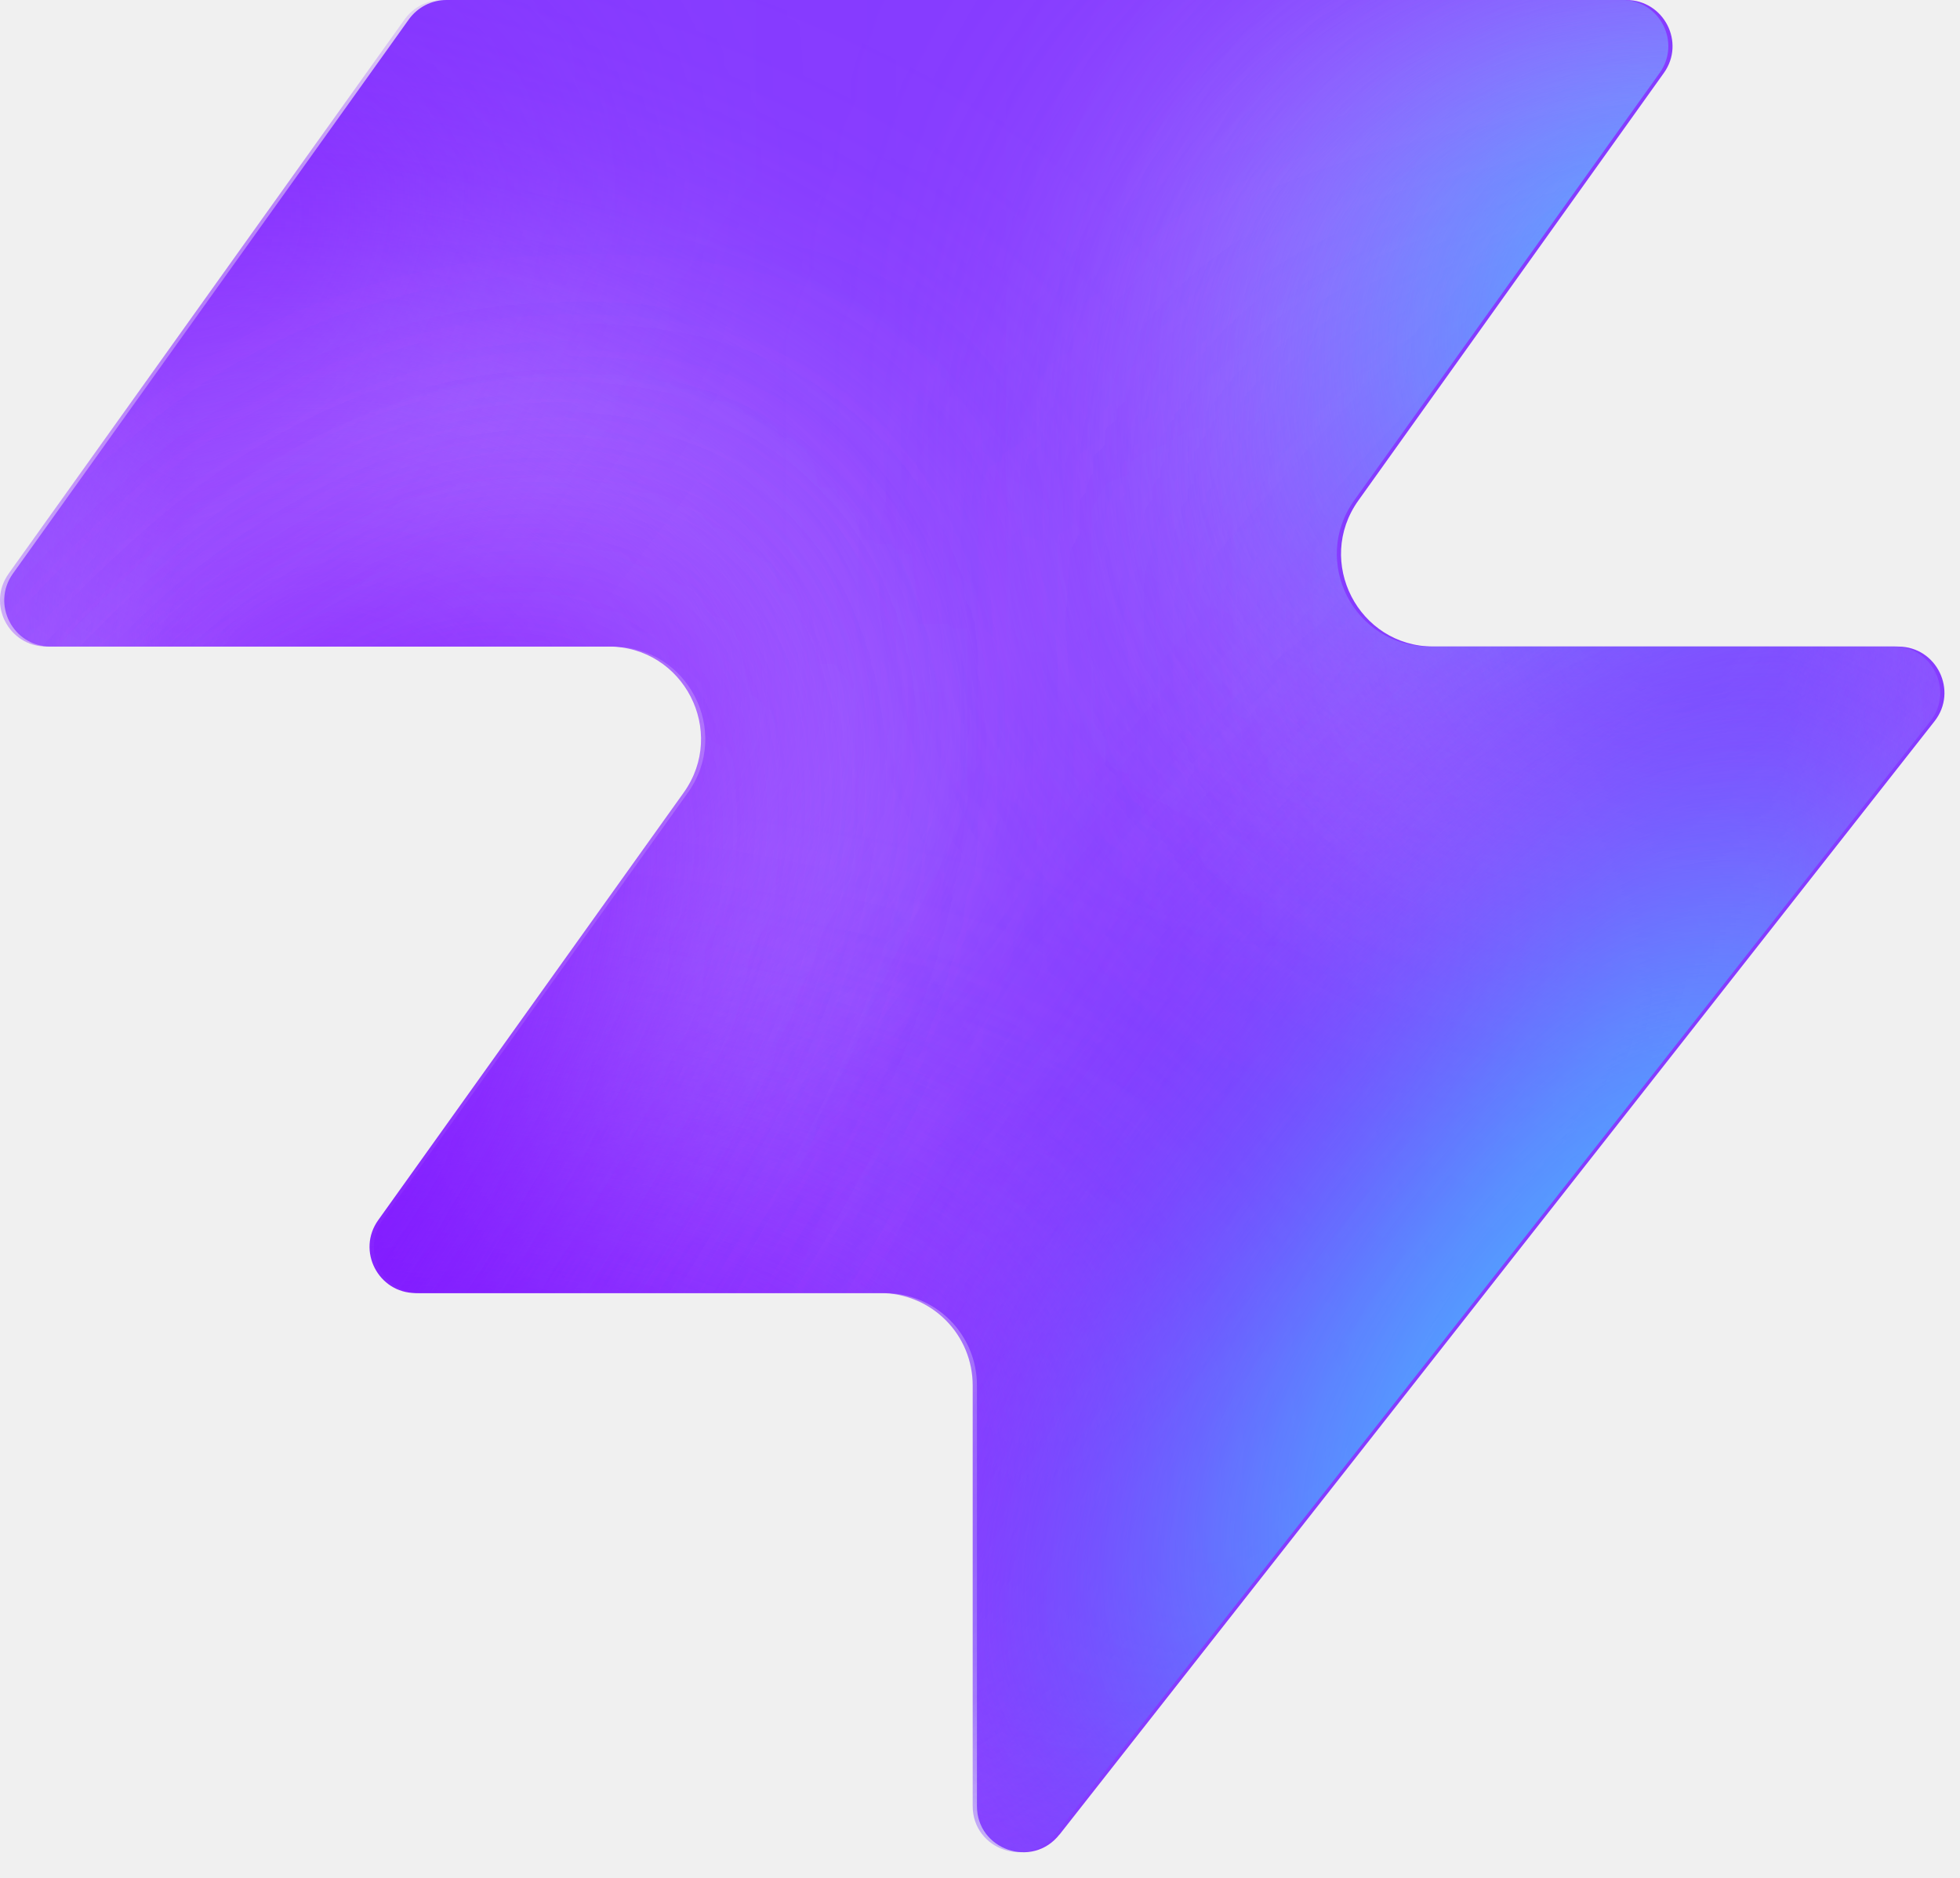
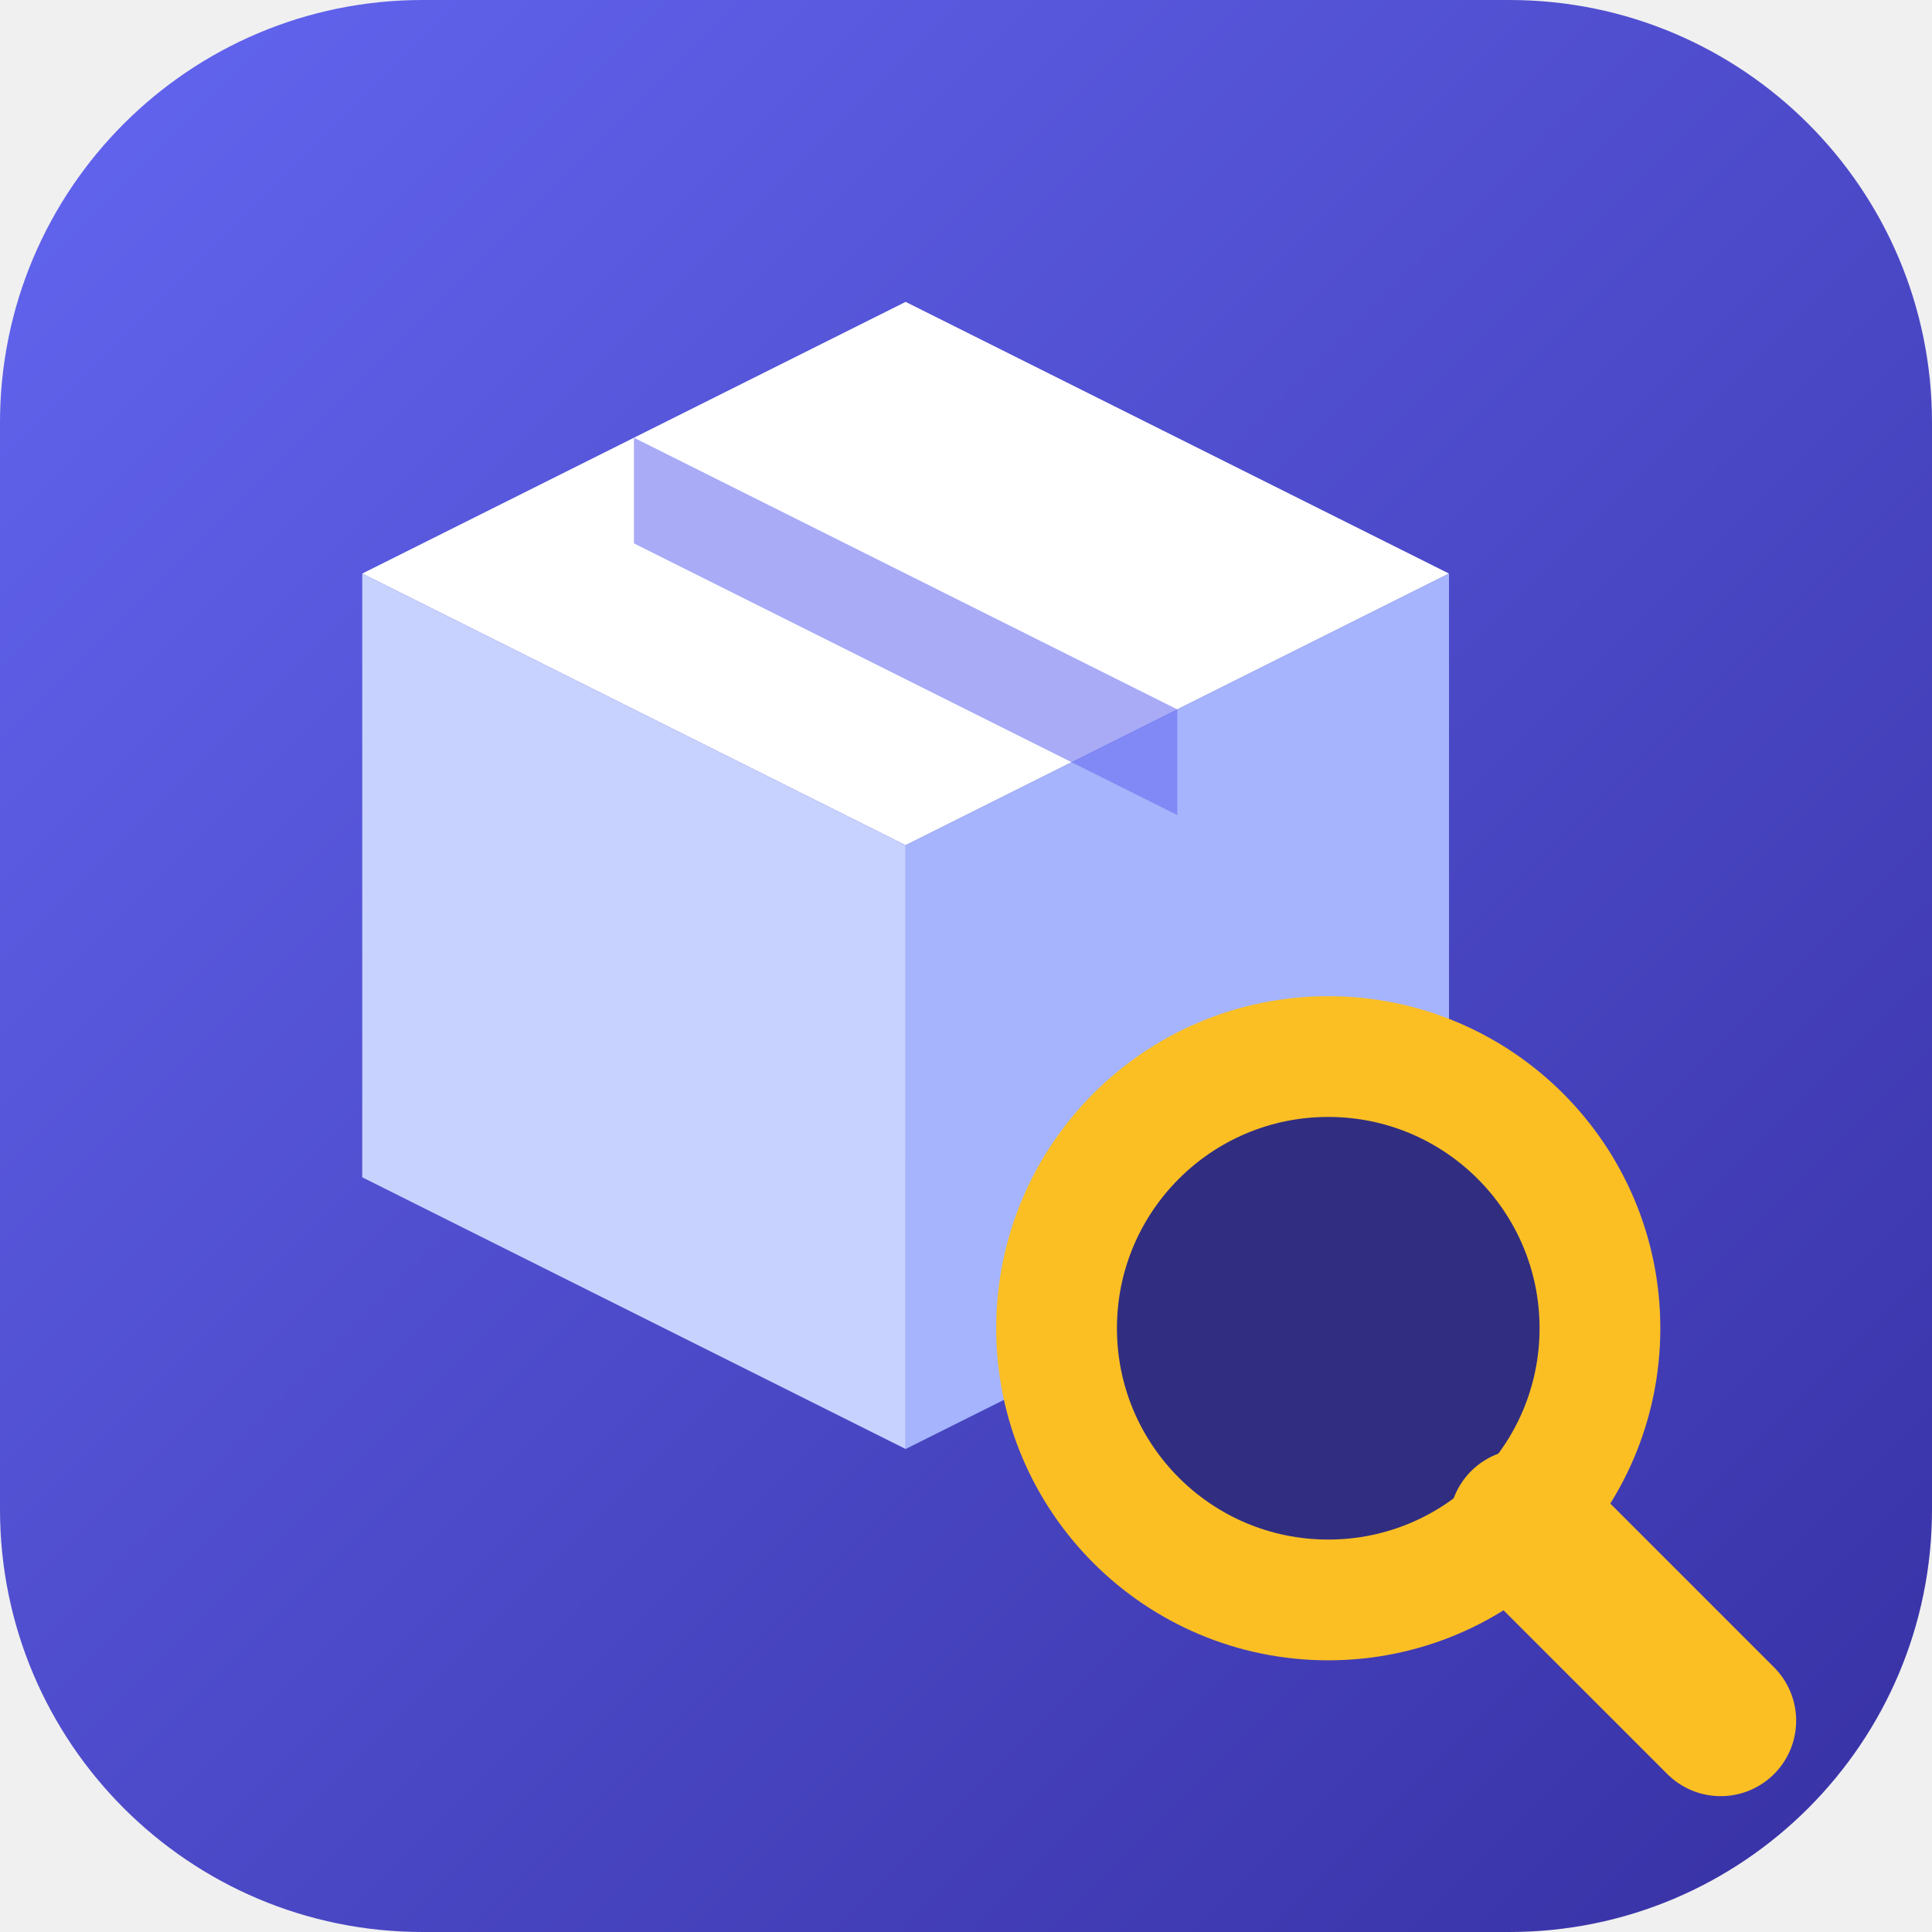
- <svg xmlns="http://www.w3.org/2000/svg" width="48" height="46" fill="none" viewBox="0 0 48 46">
-   <path fill="#863bff" d="M25.946 44.938c-.664.845-2.021.375-2.021-.698V33.937a2.26 2.26 0 0 0-2.262-2.262H10.287c-.92 0-1.456-1.04-.92-1.788l7.48-10.471c1.07-1.497 0-3.578-1.842-3.578H1.237c-.92 0-1.456-1.04-.92-1.788L10.013.474c.214-.297.556-.474.92-.474h28.894c.92 0 1.456 1.04.92 1.788l-7.48 10.471c-1.07 1.498 0 3.579 1.842 3.579h11.377c.943 0 1.473 1.088.89 1.83L25.947 44.94z" style="fill:#863bff;fill:color(display-p3 .525 .23 1);fill-opacity:1" />
-   <mask id="a" width="48" height="46" x="0" y="0" maskUnits="userSpaceOnUse" style="mask-type:alpha">
-     <path fill="#000" d="M25.842 44.938c-.664.844-2.021.375-2.021-.698V33.937a2.26 2.26 0 0 0-2.262-2.262H10.183c-.92 0-1.456-1.04-.92-1.788l7.48-10.471c1.07-1.498 0-3.579-1.842-3.579H1.133c-.92 0-1.456-1.04-.92-1.787L9.91.473c.214-.297.556-.474.92-.474h28.894c.92 0 1.456 1.04.92 1.788l-7.48 10.471c-1.07 1.498 0 3.578 1.842 3.578h11.377c.943 0 1.473 1.088.89 1.832L25.843 44.94z" style="fill:#000;fill-opacity:1" />
-   </mask>
-   <g mask="url(#a)">
-     <g filter="url(#b)">
-       <ellipse cx="5.508" cy="14.704" fill="#ede6ff" rx="5.508" ry="14.704" style="fill:#ede6ff;fill:color(display-p3 .927 .903 1);fill-opacity:1" transform="matrix(.00324 1 1 -.00324 -4.47 31.516)" />
-     </g>
-     <g filter="url(#c)">
-       <ellipse cx="10.399" cy="29.851" fill="#ede6ff" rx="10.399" ry="29.851" style="fill:#ede6ff;fill:color(display-p3 .927 .903 1);fill-opacity:1" transform="matrix(.00324 1 1 -.00324 -39.328 7.883)" />
-     </g>
-     <g filter="url(#d)">
-       <ellipse cx="5.508" cy="30.487" fill="#7e14ff" rx="5.508" ry="30.487" style="fill:#7e14ff;fill:color(display-p3 .492 .077 1);fill-opacity:1" transform="rotate(89.814 -25.913 -14.639)scale(1 -1)" />
-     </g>
-     <g filter="url(#e)">
-       <ellipse cx="5.508" cy="30.599" fill="#7e14ff" rx="5.508" ry="30.599" style="fill:#7e14ff;fill:color(display-p3 .492 .077 1);fill-opacity:1" transform="rotate(89.814 -32.644 -3.334)scale(1 -1)" />
-     </g>
-     <g filter="url(#f)">
-       <ellipse cx="5.508" cy="30.599" fill="#7e14ff" rx="5.508" ry="30.599" style="fill:#7e14ff;fill:color(display-p3 .492 .077 1);fill-opacity:1" transform="matrix(.00324 1 1 -.00324 -34.34 30.47)" />
-     </g>
-     <g filter="url(#g)">
-       <ellipse cx="14.072" cy="22.078" fill="#ede6ff" rx="14.072" ry="22.078" style="fill:#ede6ff;fill:color(display-p3 .927 .903 1);fill-opacity:1" transform="rotate(93.35 24.506 48.493)scale(-1 1)" />
-     </g>
-     <g filter="url(#h)">
-       <ellipse cx="3.47" cy="21.501" fill="#7e14ff" rx="3.47" ry="21.501" style="fill:#7e14ff;fill:color(display-p3 .492 .077 1);fill-opacity:1" transform="rotate(89.009 28.708 47.59)scale(-1 1)" />
-     </g>
-     <g filter="url(#i)">
-       <ellipse cx="3.47" cy="21.501" fill="#7e14ff" rx="3.47" ry="21.501" style="fill:#7e14ff;fill:color(display-p3 .492 .077 1);fill-opacity:1" transform="rotate(89.009 28.708 47.59)scale(-1 1)" />
-     </g>
-     <g filter="url(#j)">
-       <ellipse cx=".387" cy="8.972" fill="#7e14ff" rx="4.407" ry="29.108" style="fill:#7e14ff;fill:color(display-p3 .492 .077 1);fill-opacity:1" transform="rotate(39.51 .387 8.972)" />
-     </g>
-     <g filter="url(#k)">
-       <ellipse cx="47.523" cy="-6.092" fill="#7e14ff" rx="4.407" ry="29.108" style="fill:#7e14ff;fill:color(display-p3 .492 .077 1);fill-opacity:1" transform="rotate(37.892 47.523 -6.092)" />
-     </g>
-     <g filter="url(#l)">
-       <ellipse cx="41.412" cy="6.333" fill="#47bfff" rx="5.971" ry="9.665" style="fill:#47bfff;fill:color(display-p3 .28 .748 1);fill-opacity:1" transform="rotate(37.892 41.412 6.333)" />
-     </g>
-     <g filter="url(#m)">
-       <ellipse cx="-1.879" cy="38.332" fill="#7e14ff" rx="4.407" ry="29.108" style="fill:#7e14ff;fill:color(display-p3 .492 .077 1);fill-opacity:1" transform="rotate(37.892 -1.88 38.332)" />
-     </g>
-     <g filter="url(#n)">
-       <ellipse cx="-1.879" cy="38.332" fill="#7e14ff" rx="4.407" ry="29.108" style="fill:#7e14ff;fill:color(display-p3 .492 .077 1);fill-opacity:1" transform="rotate(37.892 -1.88 38.332)" />
-     </g>
-     <g filter="url(#o)">
-       <ellipse cx="35.651" cy="29.907" fill="#7e14ff" rx="4.407" ry="29.108" style="fill:#7e14ff;fill:color(display-p3 .492 .077 1);fill-opacity:1" transform="rotate(37.892 35.651 29.907)" />
-     </g>
-     <g filter="url(#p)">
-       <ellipse cx="38.418" cy="32.4" fill="#47bfff" rx="5.971" ry="15.297" style="fill:#47bfff;fill:color(display-p3 .28 .748 1);fill-opacity:1" transform="rotate(37.892 38.418 32.4)" />
-     </g>
-   </g>
+ <svg xmlns="http://www.w3.org/2000/svg" viewBox="0 0 64 64" role="img" aria-label="Ouvar Scraper">
  <defs>
-     <filter id="b" width="60.045" height="41.654" x="-19.77" y="16.149" color-interpolation-filters="sRGB" filterUnits="userSpaceOnUse">
-       <feFlood flood-opacity="0" result="BackgroundImageFix" />
-       <feBlend in="SourceGraphic" in2="BackgroundImageFix" result="shape" />
-       <feGaussianBlur result="effect1_foregroundBlur_2002_17158" stdDeviation="7.659" />
-     </filter>
-     <filter id="c" width="90.34" height="51.437" x="-54.613" y="-7.533" color-interpolation-filters="sRGB" filterUnits="userSpaceOnUse">
-       <feFlood flood-opacity="0" result="BackgroundImageFix" />
-       <feBlend in="SourceGraphic" in2="BackgroundImageFix" result="shape" />
-       <feGaussianBlur result="effect1_foregroundBlur_2002_17158" stdDeviation="7.659" />
-     </filter>
-     <filter id="d" width="79.355" height="29.4" x="-49.64" y="2.03" color-interpolation-filters="sRGB" filterUnits="userSpaceOnUse">
-       <feFlood flood-opacity="0" result="BackgroundImageFix" />
-       <feBlend in="SourceGraphic" in2="BackgroundImageFix" result="shape" />
-       <feGaussianBlur result="effect1_foregroundBlur_2002_17158" stdDeviation="4.596" />
-     </filter>
-     <filter id="e" width="79.579" height="29.4" x="-45.045" y="20.029" color-interpolation-filters="sRGB" filterUnits="userSpaceOnUse">
-       <feFlood flood-opacity="0" result="BackgroundImageFix" />
-       <feBlend in="SourceGraphic" in2="BackgroundImageFix" result="shape" />
-       <feGaussianBlur result="effect1_foregroundBlur_2002_17158" stdDeviation="4.596" />
-     </filter>
-     <filter id="f" width="79.579" height="29.4" x="-43.513" y="21.178" color-interpolation-filters="sRGB" filterUnits="userSpaceOnUse">
-       <feFlood flood-opacity="0" result="BackgroundImageFix" />
-       <feBlend in="SourceGraphic" in2="BackgroundImageFix" result="shape" />
-       <feGaussianBlur result="effect1_foregroundBlur_2002_17158" stdDeviation="4.596" />
-     </filter>
-     <filter id="g" width="74.749" height="58.852" x="15.756" y="-17.901" color-interpolation-filters="sRGB" filterUnits="userSpaceOnUse">
-       <feFlood flood-opacity="0" result="BackgroundImageFix" />
-       <feBlend in="SourceGraphic" in2="BackgroundImageFix" result="shape" />
-       <feGaussianBlur result="effect1_foregroundBlur_2002_17158" stdDeviation="7.659" />
-     </filter>
-     <filter id="h" width="61.377" height="25.362" x="23.548" y="2.284" color-interpolation-filters="sRGB" filterUnits="userSpaceOnUse">
-       <feFlood flood-opacity="0" result="BackgroundImageFix" />
-       <feBlend in="SourceGraphic" in2="BackgroundImageFix" result="shape" />
-       <feGaussianBlur result="effect1_foregroundBlur_2002_17158" stdDeviation="4.596" />
-     </filter>
-     <filter id="i" width="61.377" height="25.362" x="23.548" y="2.284" color-interpolation-filters="sRGB" filterUnits="userSpaceOnUse">
-       <feFlood flood-opacity="0" result="BackgroundImageFix" />
-       <feBlend in="SourceGraphic" in2="BackgroundImageFix" result="shape" />
-       <feGaussianBlur result="effect1_foregroundBlur_2002_17158" stdDeviation="4.596" />
-     </filter>
-     <filter id="j" width="56.045" height="63.649" x="-27.636" y="-22.853" color-interpolation-filters="sRGB" filterUnits="userSpaceOnUse">
-       <feFlood flood-opacity="0" result="BackgroundImageFix" />
-       <feBlend in="SourceGraphic" in2="BackgroundImageFix" result="shape" />
-       <feGaussianBlur result="effect1_foregroundBlur_2002_17158" stdDeviation="4.596" />
-     </filter>
-     <filter id="k" width="54.814" height="64.646" x="20.116" y="-38.415" color-interpolation-filters="sRGB" filterUnits="userSpaceOnUse">
-       <feFlood flood-opacity="0" result="BackgroundImageFix" />
-       <feBlend in="SourceGraphic" in2="BackgroundImageFix" result="shape" />
-       <feGaussianBlur result="effect1_foregroundBlur_2002_17158" stdDeviation="4.596" />
-     </filter>
-     <filter id="l" width="33.541" height="35.313" x="24.641" y="-11.323" color-interpolation-filters="sRGB" filterUnits="userSpaceOnUse">
-       <feFlood flood-opacity="0" result="BackgroundImageFix" />
-       <feBlend in="SourceGraphic" in2="BackgroundImageFix" result="shape" />
-       <feGaussianBlur result="effect1_foregroundBlur_2002_17158" stdDeviation="4.596" />
-     </filter>
-     <filter id="m" width="54.814" height="64.646" x="-29.286" y="6.009" color-interpolation-filters="sRGB" filterUnits="userSpaceOnUse">
-       <feFlood flood-opacity="0" result="BackgroundImageFix" />
-       <feBlend in="SourceGraphic" in2="BackgroundImageFix" result="shape" />
-       <feGaussianBlur result="effect1_foregroundBlur_2002_17158" stdDeviation="4.596" />
-     </filter>
-     <filter id="n" width="54.814" height="64.646" x="-29.286" y="6.009" color-interpolation-filters="sRGB" filterUnits="userSpaceOnUse">
-       <feFlood flood-opacity="0" result="BackgroundImageFix" />
-       <feBlend in="SourceGraphic" in2="BackgroundImageFix" result="shape" />
-       <feGaussianBlur result="effect1_foregroundBlur_2002_17158" stdDeviation="4.596" />
-     </filter>
-     <filter id="o" width="54.814" height="64.646" x="8.244" y="-2.416" color-interpolation-filters="sRGB" filterUnits="userSpaceOnUse">
-       <feFlood flood-opacity="0" result="BackgroundImageFix" />
-       <feBlend in="SourceGraphic" in2="BackgroundImageFix" result="shape" />
-       <feGaussianBlur result="effect1_foregroundBlur_2002_17158" stdDeviation="4.596" />
-     </filter>
-     <filter id="p" width="39.409" height="43.623" x="18.713" y="10.588" color-interpolation-filters="sRGB" filterUnits="userSpaceOnUse">
-       <feFlood flood-opacity="0" result="BackgroundImageFix" />
-       <feBlend in="SourceGraphic" in2="BackgroundImageFix" result="shape" />
-       <feGaussianBlur result="effect1_foregroundBlur_2002_17158" stdDeviation="4.596" />
-     </filter>
+     <linearGradient id="bg" x1="0" y1="0" x2="1" y2="1">
+       <stop offset="0" stop-color="#6366f1" />
+       <stop offset="1" stop-color="#3730a3" />
+     </linearGradient>
  </defs>
+   <rect width="64" height="64" rx="14" fill="url(#bg)" />
+   <path d="M30 10 L48 19 L30 28 L12 19 Z" fill="#ffffff" />
+   <path d="M12 19 L30 28 L30 48 L12 39 Z" fill="#c7d2fe" />
+   <path d="M48 19 L30 28 L30 48 L48 39 Z" fill="#a5b4fc" />
+   <path d="M21 14.5 L39 23.5 L39 27 L21 18 Z" fill="#6366f1" opacity="0.55" />
+   <circle cx="44" cy="44" r="9" fill="#312e81" stroke="#fbbf24" stroke-width="4" />
+   <path d="M50.5 50.5 L57 57" stroke="#fbbf24" stroke-width="5" stroke-linecap="round" />
</svg>
